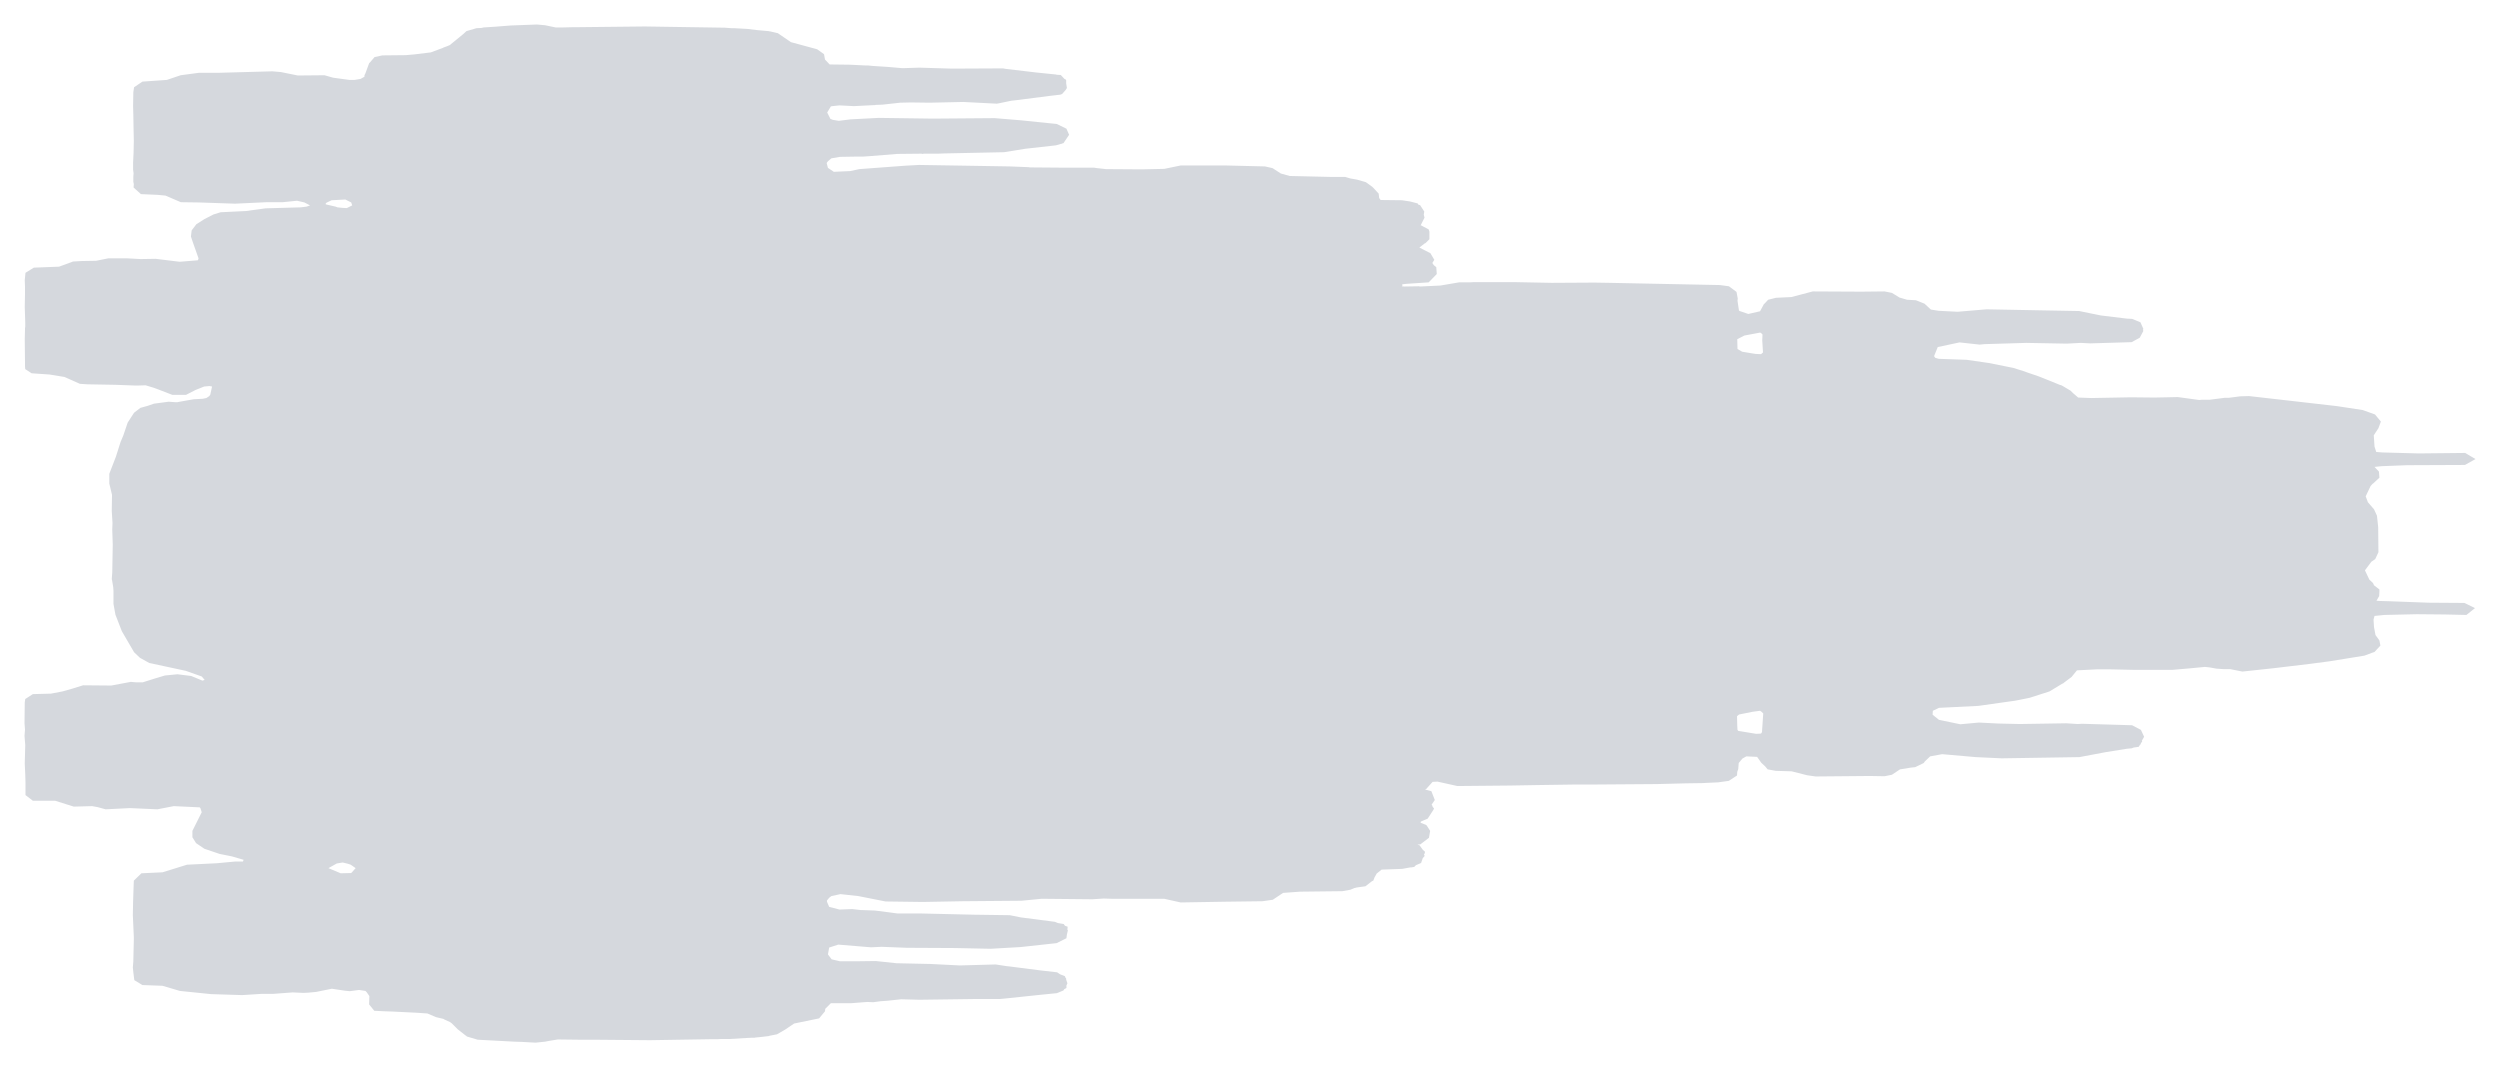
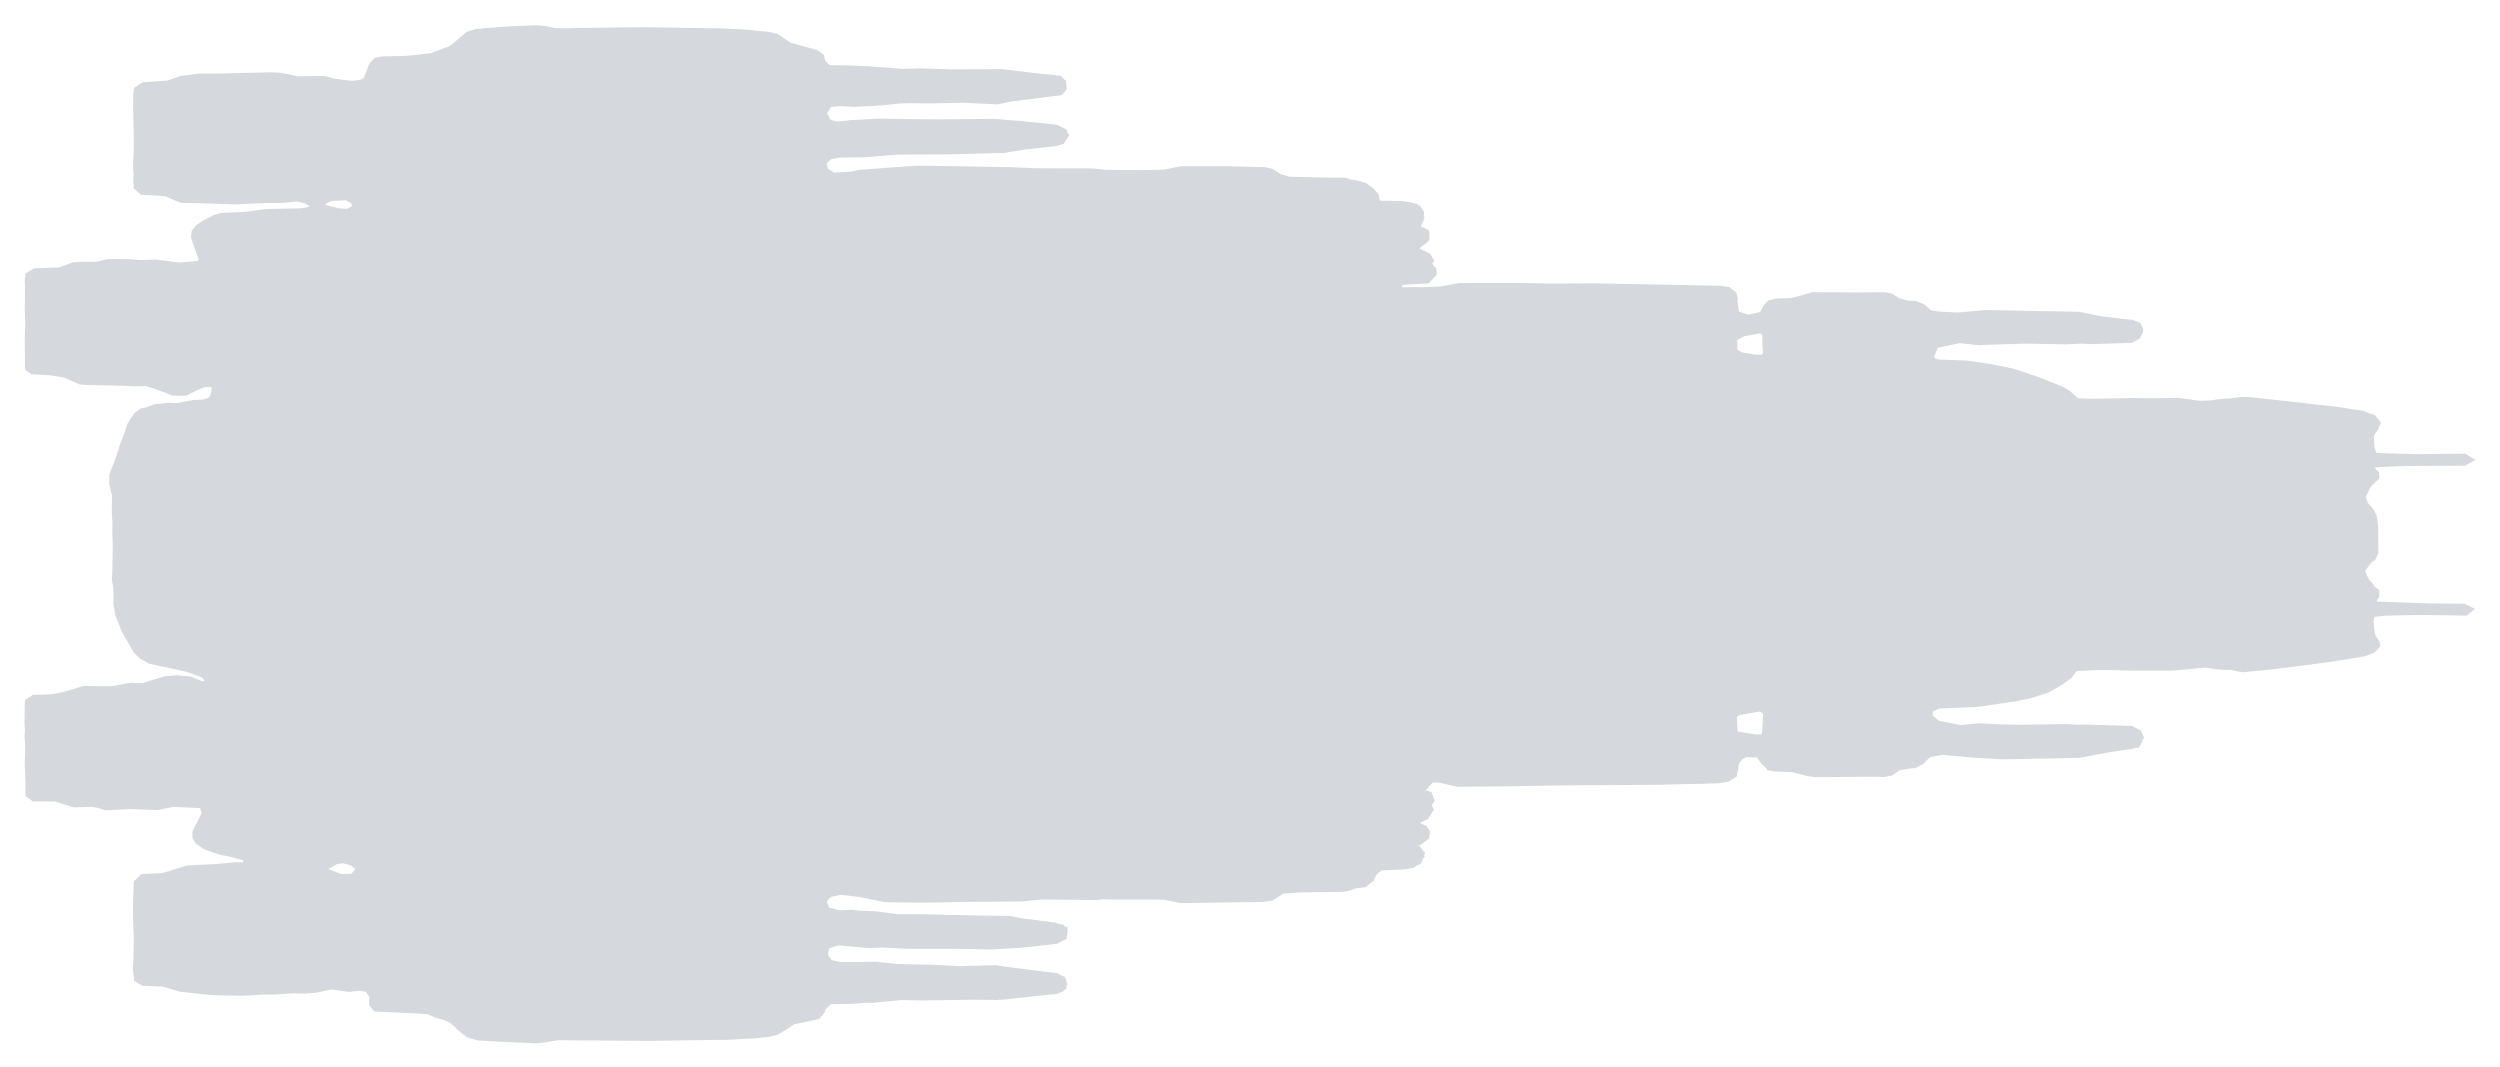
- <svg xmlns="http://www.w3.org/2000/svg" viewBox="0 0 1020 435" data-ship="apocalypse" data-aspect="2.4089" data-frame-ambiguous="false" data-adjustments="{&quot;stretch&quot;: 1.25}">
-   <path d="M132.4 30.7L135.9 31.7L142.5 32.6L144.7 32.6L147.1 32.2L147.1 32.2L148.7 31.3L148.7 30.7L149.1 29.9L150.6 25.8L151.1 25.3L152.8 23.3L156.0 22.6L165.6 22.5L169.0 22.2L175.6 21.4L175.7 21.4L180.8 19.5L180.9 19.4L181.2 19.3L182.3 18.9L183.5 18.4L189.0 13.9L190.2 12.8L190.2 12.8L190.3 12.7L194.4 11.5L196.5 11.4L197.3 11.2L202.0 10.9L208.4 10.4L219.1 10.0L222.4 10.3L226.7 11.2L229.7 11.2L233.6 11.1L235.0 11.1L263.1 10.8L295.7 11.3L298.4 11.5L299.5 11.5L301.3 11.6L304.9 11.8L309.1 12.3L313.6 12.7L314.0 12.8L314.2 12.8L317.1 13.5L317.3 13.5L322.7 17.2L333.4 20.1L336.2 22.1L336.6 24.3L338.5 26.3L338.7 26.3L346.8 26.4L352.9 26.7L354.1 26.7L356.0 26.9L362.2 27.3L368.0 27.8L368.8 27.8L375.1 27.6L388.4 28.0L409.2 27.9L410.3 28.1L423.0 29.6L430.9 30.4L431.1 30.5L431.1 30.5L432.8 30.6L434.3 32.2L434.9 32.5L435.0 32.8L435.0 34.0L435.3 35.9L434.8 36.7L433.3 38.4L432.8 38.5L432.8 38.6L428.5 39.1L414.4 40.9L412.6 41.1L407.8 42.1L406.7 42.3L393.0 41.6L379.3 41.9L371.6 41.8L367.3 41.9L360.0 42.7L357.3 42.8L356.9 42.9L356.3 42.9L348.4 43.3L342.5 43.0L339.6 43.3L339.0 43.4L337.5 45.9L338.8 48.5L339.8 48.9L342.2 49.3L347.0 48.7L358.5 48.1L380.6 48.4L405.8 48.2L416.7 49.1L431.2 50.6L435.1 52.5L436.2 55.0L433.9 58.4L433.2 58.6L433.2 58.7L432.9 58.7L430.8 59.3L418.3 60.7L409.6 62.1L385.3 62.6L382.7 62.7L376.9 62.7L376.4 62.8L375.9 62.7L366.1 62.8L354.9 63.7L352.0 63.9L348.8 63.9L342.7 64.0L339.2 64.6L337.9 65.7L337.4 66.3L337.3 66.6L337.8 68.5L340.2 70.1L346.9 69.8L350.6 69.0L369.4 67.6L375.0 67.3L393.9 67.6L411.9 67.9L419.6 68.2L420.2 68.3L432.7 68.4L445.3 68.4L446.3 68.4L447.6 68.6L449.5 68.8L450.4 68.9L451.2 69.0L465.8 69.1L475.0 68.9L481.8 67.5L499.6 67.5L516.1 67.9L519.2 68.6L522.6 70.8L526.2 71.8L543.6 72.2L548.9 72.2L549.9 72.5L550.9 72.8L553.7 73.3L557.2 74.3L557.8 74.7L560.0 76.3L560.0 76.4L560.1 76.4L562.5 79.0L562.7 80.8L563.3 81.6L572.0 81.7L575.3 82.2L578.4 83.0L578.7 83.5L579.4 83.7L581.1 86.3L580.9 87.6L581.2 88.8L579.7 91.8L579.5 91.8L582.9 93.6L583.2 94.5L583.2 97.6L581.6 99.2L581.3 99.3L579.1 101.0L583.6 103.3L585.2 106.0L584.4 107.3L585.0 108.2L586.0 109.0L586.2 111.8L582.9 115.2L573.9 115.8L572.1 116.0L572.2 116.6L571.9 116.8L571.9 116.8L572.9 116.9L579.0 116.8L579.3 116.9L587.7 116.5L595.3 115.2L599.7 115.2L601.4 115.1L617.6 115.1L633.1 115.4L650.5 115.3L656.7 115.4L701.7 116.3L705.4 116.8L708.5 119.1L709.0 121.8L708.9 122.7L709.5 126.7L709.8 126.9L713.3 128.1L718.1 127.0L719.5 124.4L719.5 124.4L719.5 124.3L719.6 124.2L720.2 123.6L721.4 122.3L724.6 121.5L730.9 121.2L739.6 118.9L759.4 119.0L768.9 118.9L771.9 119.5L775.0 121.4L778.1 122.3L781.7 122.5L785.2 123.9L787.8 126.3L790.3 126.7L790.9 126.8L798.7 127.2L810.5 126.2L831.6 126.6L848.3 126.9L857.1 128.7L867.8 130.0L869.9 130.1L873.3 131.5L874.5 134.2L874.3 134.6L874.5 135.0L873.5 136.9L873.4 137.1L873.4 137.1L873.0 137.8L869.7 139.6L852.8 140.1L849.0 139.9L843.2 140.2L826.7 139.9L809.9 140.4L809.7 140.4L807.7 140.6L799.5 139.7L790.6 141.6L789.1 145.3L789.6 146.0L791.0 146.4L802.4 146.8L811.4 148.1L821.4 150.1L824.6 151.1L825.0 151.2L827.5 152.1L828.4 152.4L831.9 153.6L840.6 157.1L840.9 157.1L841.0 157.2L841.6 157.5L844.8 159.4L845.8 160.4L847.9 162.2L853.2 162.4L858.6 162.3L869.4 162.1L879.0 162.2L884.1 162.1L888.5 162.0L897.3 163.2L898.3 163.1L901.3 163.1L901.5 163.1L905.4 162.6L907.7 162.3L909.4 162.3L914.0 161.7L917.6 161.6L934.3 163.5L953.5 165.7L964.0 167.3L969.0 169.1L971.4 172.0L970.4 174.7L968.5 177.6L968.8 182.2L969.5 184.4L972.0 184.6L986.8 185.0L1005.8 184.8L1010.0 187.3L1005.7 189.7L982.2 189.8L971.7 190.2L968.8 190.5L970.6 192.4L970.8 194.9L968.2 197.3L968.0 197.4L967.2 198.3L965.2 202.5L966.1 204.9L968.6 207.8L969.8 210.4L970.3 215.1L970.4 225.3L969.1 228.1L967.5 229.2L964.9 232.7L966.7 236.5L968.2 237.9L968.6 238.8L970.8 240.5L970.8 241.3L970.7 243.2L969.6 245.1L971.1 245.2L974.7 245.3L990.8 245.9L1005.5 246.0L1009.8 248.1L1006.3 250.9L997.3 250.7L986.0 250.6L972.8 250.9L968.8 251.3L968.4 252.8L968.6 255.9L969.2 259.1L970.8 261.3L971.2 263.4L968.8 266.0L967.9 266.3L964.7 267.5L950.5 269.8L942.1 270.9L927.9 272.6L914.9 274.0L910.9 273.2L909.9 273.0L907.1 273.0L904.3 272.8L901.5 272.3L899.6 272.1L893.3 272.7L886.4 273.3L879.2 273.3L870.4 273.3L861.4 273.1L855.4 273.1L847.4 273.5L845.2 276.2L842.0 278.6L841.9 278.7L841.8 278.8L841.3 279.0L836.2 282.1L828.1 284.7L822.1 285.9L819.9 286.2L807.2 288.0L791.1 288.8L788.6 290.0L788.5 291.6L791.1 293.7L799.8 295.5L807.4 294.8L815.3 295.2L824.1 295.4L843.0 295.1L847.7 295.4L849.5 295.3L869.9 295.9L873.5 297.8L874.8 300.6L873.9 302.2L874.0 302.7L873.6 303.0L873.3 303.8L873.1 303.9L872.6 304.7L870.5 305.0L869.8 305.3L867.7 305.5L859.0 306.9L848.4 308.9L816.7 309.4L806.1 308.9L792.4 307.7L787.5 308.6L785.3 310.7L784.9 311.3L781.4 313.0L779.5 313.2L777.8 313.5L775.2 313.9L771.9 316.1L768.9 316.7L762.8 316.6L740.8 316.8L737.3 316.3L731.0 314.7L724.5 314.5L721.2 313.9L720.2 312.7L718.6 311.2L716.9 308.8L712.5 308.6L710.9 309.5L709.4 311.3L709.2 313.8L708.8 314.9L708.7 316.4L705.5 318.5L705.4 318.5L705.4 318.6L705.3 318.6L701.0 319.2L696.5 319.4L696.5 319.4L694.8 319.5L688.0 319.6L676.0 319.9L648.5 320.1L641.7 320.1L627.7 320.3L616.1 320.5L594.6 320.7L586.5 318.9L584.5 319.0L581.8 322.0L581.3 322.1L584.0 322.8L585.4 326.4L584.1 328.3L584.5 328.9L584.4 329.0L585.1 329.9L584.9 330.2L584.9 330.3L582.5 334.0L579.7 335.2L579.6 335.7L579.6 335.7L581.7 336.5L582.1 336.8L583.5 339.0L583.0 341.9L582.9 341.9L579.5 344.5L578.3 344.6L579.2 344.9L580.5 346.7L581.4 347.5L581.3 347.8L581.4 347.9L581.0 348.7L581.0 348.8L581.3 349.2L580.5 350.1L579.8 352.1L577.7 353.0L577.0 353.7L575.8 353.9L575.7 353.9L575.4 353.9L572.1 354.5L563.7 354.8L561.7 356.4L560.8 358.0L560.3 359.3L559.8 359.5L557.1 361.6L553.5 362.1L552.8 362.3L552.6 362.3L551.0 363.0L547.7 363.6L530.4 363.8L523.5 364.3L519.3 367.1L515.1 367.7L499.7 367.9L481.7 368.2L475.0 366.7L468.6 366.7L453.5 366.7L450.3 366.6L447.2 366.8L445.7 366.9L425.0 366.7L416.8 367.5L392.8 367.7L376.5 368.0L361.3 367.8L350.2 365.6L342.9 364.8L339.2 365.6L338.3 366.3L337.4 367.4L337.4 367.9L338.3 370.0L338.3 370.0L342.5 371.1L347.7 370.9L351.2 371.3L351.6 371.3L357.0 371.5L366.2 372.7L370.1 372.7L375.8 372.7L397.6 373.2L397.9 373.2L412.0 373.4L416.5 374.3L430.4 376.1L431.6 376.6L434.0 377.0L434.5 377.7L435.6 378.1L435.5 379.3L435.7 379.6L435.3 381.3L435.1 382.8L431.1 384.8L416.4 386.4L404.2 387.1L389.6 386.8L370.0 386.7L359.7 386.3L355.4 386.5L352.9 386.3L342.0 385.4L338.3 386.6L337.8 389.4L339.3 391.4L342.7 392.2L348.9 392.2L349.5 392.2L357.3 392.1L365.8 393.0L379.6 393.3L391.6 393.9L406.2 393.5L410.8 394.2L411.8 394.3L424.3 395.9L431.3 396.7L432.5 397.5L434.5 398.3L434.6 398.6L434.7 398.9L434.9 399.1L435.0 399.3L435.0 399.7L435.5 401.2L435.1 402.1L435.1 403.1L434.2 403.6L433.9 404.1L431.5 405.1L431.4 405.1L431.3 405.2L424.3 405.9L410.0 407.4L407.9 407.6L407.5 407.6L406.9 407.6L397.3 407.6L375.1 407.9L367.7 407.7L362.1 408.3L359.3 408.5L356.3 408.9L353.8 408.8L353.8 408.8L347.3 409.3L339.0 409.3L336.7 411.6L336.6 412.6L334.2 415.5L324.0 417.6L320.3 420.1L317.0 422.0L313.9 422.6L313.8 422.7L310.4 423.1L308.3 423.3L307.8 423.4L307.6 423.4L306.7 423.4L304.5 423.5L297.9 423.9L294.3 423.9L292.7 424.0L289.7 424.0L265.2 424.4L241.9 424.2L240.7 424.2L235.9 424.2L227.6 424.1L223.9 424.7L222.4 425.0L218.5 425.4L213.0 425.1L209.9 425.0L200.5 424.5L194.9 424.2L190.5 422.9L190.2 422.6L190.0 422.5L186.8 420.0L184.3 417.5L183.6 417.0L181.2 415.9L180.9 415.7L177.9 415.0L174.4 413.5L170.1 413.2L159.9 412.7L156.8 412.6L152.7 412.4L150.6 409.8L150.7 406.4L149.6 404.8L149.1 404.3L146.5 403.9L142.7 404.4L140.7 404.2L135.4 403.4L129.0 404.7L125.8 405.0L123.8 405.1L119.4 404.9L111.4 405.5L106.7 405.5L98.8 406.0L86.1 405.6L73.4 404.3L66.3 402.2L58.1 401.9L54.8 399.9L54.4 396.7L54.2 394.7L54.4 392.2L54.4 391.9L54.6 383.4L54.6 382.3L54.2 373.4L54.3 368.0L54.5 362.0L54.6 359.3L57.7 356.3L66.3 355.9L76.3 352.8L88.5 352.2L96.0 351.5L99.1 351.5L99.4 350.8L94.6 349.4L89.6 348.4L83.4 346.3L80.0 344.0L78.5 341.6L78.5 339.0L80.6 334.8L82.3 331.4L81.8 329.8L81.5 329.4L70.9 328.9L64.2 330.2L53.0 329.7L43.1 330.2L39.8 329.3L37.6 328.9L30.1 329.1L22.5 326.7L13.4 326.7L10.4 324.4L10.4 323.8L10.4 320.9L10.4 319.2L10.3 315.9L10.1 311.5L10.3 304.0L10.0 300.2L10.2 297.7L10.0 295.1L10.1 286.6L10.3 285.2L13.4 283.2L20.8 283.0L25.5 282.1L29.4 281.0L33.9 279.6L45.4 279.7L53.4 278.2L54.4 278.3L55.7 278.4L58.2 278.4L63.6 276.7L67.3 275.6L72.4 275.1L78.0 275.8L82.6 277.7L83.5 277.4L82.3 276.0L75.8 273.7L60.9 270.5L57.3 268.5L57.0 268.3L54.7 266.1L50.1 258.2L49.7 257.5L47.1 250.8L46.3 246.4L46.3 241.1L46.2 239.6L45.7 236.6L45.6 236.3L45.8 233.6L46.0 222.2L45.8 216.1L45.9 213.4L45.6 208.5L45.7 201.9L44.6 197.3L44.6 193.3L47.3 186.3L49.2 180.3L50.3 177.7L52.1 172.4L54.7 168.4L57.3 166.4L60.2 165.6L62.8 164.7L68.8 163.9L71.6 164.1L72.4 164.1L72.8 164.0L73.9 163.8L79.0 162.9L82.7 162.7L84.2 162.4L85.4 161.6L85.8 161.0L86.5 157.8L86.5 157.7L85.5 157.5L83.3 157.7L79.8 159.1L75.9 161.1L70.3 161.1L64.6 158.9L62.7 158.2L59.4 157.2L56.3 157.3L55.2 157.3L47.0 157.0L35.7 156.8L32.6 156.6L26.3 153.8L20.2 152.8L12.9 152.3L10.3 150.6L10.2 149.5L10.2 148.0L10.1 138.4L10.2 134.6L10.2 134.0L10.3 133.2L10.3 133.0L10.3 131.6L10.1 125.2L10.2 120.1L10.2 116.9L10.1 114.3L10.4 111.3L13.8 109.2L24.1 108.8L29.8 106.7L33.3 106.5L39.2 106.4L44.2 105.4L51.8 105.4L57.4 105.7L63.5 105.6L73.3 106.8L80.7 106.2L80.9 105.8L81.0 105.4L78.7 98.9L77.9 96.5L78.2 94.0L80.1 91.5L83.4 89.4L87.1 87.5L90.0 86.6L100.3 86.1L108.4 85.0L122.7 84.6L125.1 84.3L126.5 83.8L124.2 82.6L121.2 81.9L115.3 82.5L108.7 82.5L95.9 83.1L81.1 82.6L73.8 82.5L67.5 79.8L64.3 79.5L57.5 79.2L54.5 76.5L54.6 75.1L54.4 74.2L54.4 72.1L54.5 70.7L54.3 69.2L54.3 66.4L54.5 62.3L54.6 57.4L54.5 52.8L54.4 46.9L54.3 43.2L54.4 37.6L54.7 35.6L58.1 33.3L68.1 32.6L73.7 30.7L81.2 29.7L89.3 29.7L111.1 29.1L114.6 29.4L121.5 30.8L132.4 30.7ZM137.4 352.3L134.0 354.2L139.0 356.3L143.2 356.2L143.4 356.1L145.1 354.2L143.1 352.8L141.9 352.4L139.8 351.9L137.4 352.3ZM718.7 290.4L718.1 290.0L715.1 290.4L709.6 291.5L709.6 291.5L709.3 291.7L708.7 292.2L708.8 296.1L708.9 297.8L709.2 298.2L716.5 299.4L718.5 299.3L718.9 298.7L718.9 298.5L719.4 291.1L718.7 290.4ZM718.9 136.2L718.2 135.7L718.1 135.7L711.7 136.9L708.8 138.4L708.9 142.4L708.9 142.4L710.8 143.5L715.0 144.2L716.3 144.4L718.5 144.5L719.3 143.8L719.0 138.9L719.1 136.5L718.9 136.2ZM143.7 83.8L143.3 82.6L140.9 81.4L135.3 81.7L133.2 82.7L132.8 83.2L133.0 83.4L136.9 84.3L137.7 84.6L139.6 84.8L141.5 84.9L143.7 83.8Z" fill-rule="evenodd" fill="#d5d8dd" />
+ <svg xmlns="http://www.w3.org/2000/svg" viewBox="-510 -218 1020 435" data-ship="apocalypse" data-art-stem="apocalypse" data-kb-match="none" data-aspect="2.4089" data-frame-ambiguous="false" data-adjustments="{&quot;stretch&quot;: 1.25}">
+   <path d="M-377.6 -187.0L-374.1 -186.0L-367.5 -185.1L-365.3 -185.1L-362.9 -185.5L-362.9 -185.5L-361.3 -186.4L-361.3 -187.0L-360.9 -187.8L-359.4 -191.9L-358.9 -192.4L-357.2 -194.4L-354.0 -195.0L-344.4 -195.2L-341.0 -195.5L-334.4 -196.3L-334.3 -196.3L-329.2 -198.2L-329.1 -198.3L-328.8 -198.4L-327.7 -198.7L-326.5 -199.2L-321.0 -203.8L-319.8 -204.9L-319.8 -204.9L-319.7 -205.0L-315.6 -206.2L-313.5 -206.3L-312.7 -206.5L-308.0 -206.8L-301.6 -207.3L-290.9 -207.7L-287.6 -207.4L-283.3 -206.5L-280.3 -206.5L-276.4 -206.5L-275.0 -206.6L-246.9 -206.9L-214.3 -206.4L-211.6 -206.2L-210.5 -206.2L-208.7 -206.1L-205.1 -205.9L-200.9 -205.4L-196.4 -205.0L-196.0 -204.9L-195.8 -204.9L-192.9 -204.2L-192.7 -204.1L-187.3 -200.5L-176.6 -197.6L-173.8 -195.6L-173.4 -193.4L-171.5 -191.4L-171.3 -191.4L-163.2 -191.3L-157.1 -191.0L-155.9 -191.0L-154.0 -190.8L-147.8 -190.4L-142.0 -189.9L-141.2 -189.9L-134.9 -190.1L-121.6 -189.7L-100.8 -189.8L-99.7 -189.6L-87.0 -188.1L-79.1 -187.3L-78.9 -187.2L-78.9 -187.2L-77.2 -187.1L-75.7 -185.5L-75.1 -185.2L-75.0 -184.9L-75.0 -183.7L-74.7 -181.8L-75.2 -181.0L-76.7 -179.3L-77.2 -179.2L-77.2 -179.1L-81.5 -178.6L-95.6 -176.8L-97.4 -176.6L-102.2 -175.6L-103.3 -175.4L-117.0 -176.1L-130.7 -175.8L-138.4 -175.9L-142.7 -175.8L-150.0 -175.0L-152.7 -174.9L-153.1 -174.8L-153.7 -174.8L-161.6 -174.4L-167.5 -174.7L-170.4 -174.4L-171.0 -174.3L-172.5 -171.8L-171.2 -169.2L-170.2 -168.8L-167.8 -168.4L-163.0 -169.0L-151.5 -169.6L-129.4 -169.3L-104.2 -169.5L-93.3 -168.6L-78.8 -167.1L-74.9 -165.2L-73.8 -162.7L-76.1 -159.3L-76.8 -159.1L-76.8 -159.0L-77.1 -159.0L-79.2 -158.4L-91.7 -157.0L-100.4 -155.6L-124.7 -155.0L-127.3 -155.0L-133.1 -155.0L-133.6 -154.9L-134.1 -155.0L-143.9 -154.9L-155.1 -154.0L-158.0 -153.8L-161.2 -153.8L-167.3 -153.7L-170.8 -153.1L-172.1 -152.0L-172.6 -151.4L-172.7 -151.1L-172.2 -149.2L-169.8 -147.6L-163.1 -147.9L-159.4 -148.7L-140.6 -150.1L-135.0 -150.4L-116.1 -150.1L-98.1 -149.8L-90.4 -149.5L-89.8 -149.4L-77.3 -149.3L-64.7 -149.3L-63.7 -149.2L-62.4 -149.1L-60.5 -148.9L-59.6 -148.8L-58.8 -148.7L-44.2 -148.6L-35.0 -148.8L-28.2 -150.2L-10.4 -150.2L6.1 -149.8L9.2 -149.1L12.6 -146.9L16.2 -145.9L33.6 -145.5L38.9 -145.5L39.9 -145.2L40.9 -144.8L43.7 -144.4L47.2 -143.4L47.8 -143.0L50.0 -141.4L50.0 -141.3L50.1 -141.3L52.5 -138.7L52.7 -136.9L53.3 -136.1L62.0 -136.0L65.3 -135.5L68.4 -134.7L68.7 -134.2L69.4 -134.0L71.1 -131.4L70.9 -130.1L71.2 -128.9L69.7 -125.9L69.5 -125.8L72.9 -124.1L73.2 -123.2L73.2 -120.1L71.6 -118.5L71.3 -118.4L69.1 -116.7L73.6 -114.4L75.2 -111.7L74.4 -110.4L75.0 -109.4L76.0 -108.7L76.2 -105.9L72.9 -102.4L63.9 -101.9L62.1 -101.7L62.2 -101.1L61.9 -100.9L61.9 -100.9L62.9 -100.8L69.0 -100.9L69.3 -100.8L77.7 -101.1L85.3 -102.5L89.7 -102.5L91.4 -102.6L107.6 -102.6L123.1 -102.3L140.5 -102.4L146.7 -102.3L191.7 -101.4L195.4 -100.9L198.5 -98.6L199.0 -95.9L198.9 -95.0L199.5 -91.0L199.8 -90.8L203.3 -89.6L208.1 -90.7L209.5 -93.3L209.5 -93.3L209.5 -93.4L209.6 -93.5L210.2 -94.1L211.4 -95.4L214.6 -96.2L220.9 -96.4L229.6 -98.8L249.4 -98.7L258.9 -98.8L261.9 -98.2L265.0 -96.3L268.1 -95.4L271.7 -95.2L275.2 -93.8L277.8 -91.4L280.3 -91.0L280.9 -90.9L288.7 -90.5L300.5 -91.5L321.6 -91.1L338.3 -90.8L347.1 -89.0L357.8 -87.7L359.9 -87.6L363.3 -86.2L364.5 -83.5L364.3 -83.1L364.5 -82.7L363.5 -80.8L363.4 -80.6L363.4 -80.6L363.0 -79.9L359.7 -78.1L342.8 -77.6L339.0 -77.8L333.2 -77.5L316.7 -77.8L299.9 -77.3L299.7 -77.3L297.7 -77.1L289.5 -78.0L280.6 -76.1L279.1 -72.4L279.6 -71.7L281.0 -71.3L292.4 -70.9L301.4 -69.6L311.4 -67.6L314.6 -66.6L315.0 -66.5L317.5 -65.6L318.4 -65.3L321.9 -64.1L330.6 -60.6L330.9 -60.6L331.0 -60.5L331.6 -60.2L334.8 -58.3L335.8 -57.3L337.9 -55.5L343.2 -55.3L348.6 -55.4L359.4 -55.6L369.0 -55.5L374.1 -55.6L378.5 -55.7L387.3 -54.5L388.3 -54.5L391.3 -54.6L391.5 -54.6L395.4 -55.1L397.7 -55.4L399.4 -55.4L404.0 -56.0L407.6 -56.0L424.3 -54.2L443.5 -52.0L454.0 -50.4L459.0 -48.6L461.4 -45.7L460.4 -43.0L458.5 -40.1L458.8 -35.5L459.5 -33.3L462.0 -33.1L476.8 -32.7L495.8 -32.9L500.0 -30.4L495.7 -28.0L472.2 -27.9L461.7 -27.5L458.8 -27.2L460.6 -25.3L460.8 -22.8L458.2 -20.4L458.0 -20.2L457.2 -19.3L455.2 -15.2L456.1 -12.8L458.6 -9.9L459.8 -7.3L460.3 -2.6L460.4 7.6L459.1 10.4L457.5 11.5L454.9 15.0L456.7 18.8L458.2 20.2L458.6 21.1L460.8 22.8L460.8 23.6L460.7 25.5L459.6 27.4L461.1 27.5L464.7 27.6L480.8 28.2L495.5 28.3L499.8 30.4L496.3 33.2L487.3 33.0L476.0 32.9L462.8 33.2L458.8 33.7L458.4 35.1L458.6 38.2L459.2 41.4L460.8 43.6L461.2 45.7L458.8 48.3L457.9 48.6L454.7 49.8L440.5 52.1L432.1 53.2L417.9 55.0L404.9 56.3L400.9 55.5L399.9 55.3L397.1 55.3L394.3 55.1L391.5 54.6L389.6 54.4L383.3 55.0L376.4 55.6L369.2 55.6L360.4 55.6L351.4 55.4L345.4 55.4L337.4 55.8L335.2 58.5L332.0 60.9L331.9 61.0L331.8 61.1L331.3 61.3L326.2 64.4L318.1 67.0L312.1 68.2L309.9 68.5L297.2 70.4L281.1 71.1L278.6 72.3L278.5 73.9L281.1 76.1L289.8 77.8L297.4 77.1L305.3 77.5L314.1 77.7L333.0 77.4L337.7 77.7L339.5 77.6L359.9 78.2L363.5 80.1L364.8 82.9L363.9 84.5L364.0 85.0L363.6 85.3L363.3 86.1L363.1 86.2L362.6 87.0L360.5 87.3L359.8 87.6L357.7 87.8L349.0 89.2L338.4 91.2L306.7 91.8L296.1 91.2L282.4 90.0L277.5 90.9L275.3 93.0L274.9 93.6L271.4 95.4L269.5 95.5L267.8 95.8L265.2 96.2L261.9 98.4L258.9 99.0L252.8 98.9L230.8 99.1L227.3 98.6L221.0 97.0L214.5 96.8L211.2 96.3L210.2 95.0L208.6 93.5L206.9 91.1L202.5 90.9L200.9 91.8L199.4 93.6L199.2 96.1L198.8 97.2L198.7 98.7L195.5 100.8L195.4 100.9L195.4 100.9L195.3 100.9L191.0 101.6L186.5 101.7L186.5 101.7L184.8 101.8L178.0 101.9L166.0 102.2L138.5 102.4L131.7 102.4L117.7 102.6L106.1 102.8L84.6 103.0L76.5 101.2L74.5 101.3L71.8 104.3L71.3 104.4L74.0 105.1L75.4 108.7L74.1 110.6L74.5 111.2L74.4 111.3L75.1 112.2L74.9 112.5L74.9 112.6L72.5 116.3L69.7 117.5L69.6 118.0L69.6 118.0L71.7 118.8L72.1 119.1L73.5 121.3L73.0 124.2L72.9 124.2L69.5 126.8L68.3 126.9L69.2 127.2L70.5 129.0L71.4 129.8L71.3 130.1L71.4 130.2L71.0 131.0L71.0 131.1L71.3 131.5L70.5 132.4L69.8 134.4L67.7 135.3L67.0 136.0L65.8 136.2L65.7 136.2L65.4 136.3L62.1 136.8L53.7 137.1L51.7 138.7L50.8 140.3L50.3 141.6L49.8 141.8L47.1 144.0L43.5 144.4L42.8 144.6L42.6 144.6L41.0 145.3L37.7 145.9L20.4 146.1L13.5 146.6L9.3 149.4L5.1 150.0L-10.3 150.2L-28.3 150.5L-35.0 149.1L-41.4 149.0L-56.5 149.0L-59.7 148.9L-62.8 149.2L-64.3 149.2L-85.0 149.0L-93.2 149.8L-117.2 150.0L-133.5 150.3L-148.7 150.1L-159.8 147.9L-167.1 147.1L-170.8 147.9L-171.7 148.6L-172.6 149.7L-172.6 150.2L-171.7 152.3L-171.7 152.3L-167.5 153.4L-162.3 153.2L-158.8 153.6L-158.4 153.6L-153.0 153.8L-143.8 155.0L-139.9 155.0L-134.2 155.0L-112.4 155.5L-112.1 155.5L-98.0 155.7L-93.5 156.6L-79.6 158.4L-78.4 158.9L-76.0 159.3L-75.5 160.0L-74.4 160.4L-74.5 161.6L-74.3 161.9L-74.7 163.7L-74.9 165.1L-78.9 167.1L-93.6 168.7L-105.8 169.4L-120.4 169.1L-140.0 169.1L-150.3 168.6L-154.6 168.8L-157.1 168.7L-168.0 167.7L-171.7 168.9L-172.2 171.7L-170.7 173.7L-167.3 174.5L-161.1 174.5L-160.5 174.5L-152.7 174.4L-144.2 175.3L-130.4 175.6L-118.4 176.2L-103.8 175.8L-99.2 176.5L-98.2 176.6L-85.7 178.2L-78.7 179.0L-77.5 179.8L-75.5 180.6L-75.4 180.9L-75.3 181.3L-75.1 181.4L-75.0 181.6L-75.0 182.0L-74.5 183.6L-74.9 184.4L-74.9 185.4L-75.8 185.9L-76.1 186.4L-78.5 187.4L-78.6 187.4L-78.7 187.5L-85.7 188.2L-100.0 189.8L-102.1 189.9L-102.5 189.9L-103.1 190.0L-112.7 189.9L-134.9 190.2L-142.3 190.0L-147.9 190.6L-150.7 190.8L-153.7 191.2L-156.2 191.1L-156.2 191.1L-162.7 191.6L-171.0 191.7L-173.3 193.9L-173.4 194.9L-175.8 197.8L-186.0 199.9L-189.7 202.4L-193.0 204.3L-196.1 205.0L-196.2 205.0L-199.6 205.4L-201.7 205.6L-202.2 205.7L-202.4 205.7L-203.3 205.7L-205.5 205.8L-212.1 206.2L-215.7 206.3L-217.3 206.3L-220.3 206.3L-244.8 206.7L-268.1 206.5L-269.3 206.5L-274.1 206.5L-282.4 206.4L-286.1 207.0L-287.6 207.3L-291.5 207.7L-297.0 207.4L-300.1 207.3L-309.5 206.8L-315.1 206.5L-319.5 205.2L-319.8 204.9L-320.0 204.8L-323.2 202.3L-325.7 199.8L-326.4 199.3L-328.8 198.2L-329.1 198.1L-332.1 197.3L-335.6 195.8L-339.9 195.5L-350.1 195.0L-353.2 194.9L-357.3 194.7L-359.4 192.1L-359.3 188.7L-360.4 187.1L-360.9 186.6L-363.5 186.2L-367.3 186.7L-369.3 186.5L-374.6 185.7L-381.0 187.0L-384.2 187.3L-386.2 187.4L-390.6 187.3L-398.6 187.8L-403.3 187.8L-411.2 188.3L-423.9 188.0L-436.6 186.6L-443.7 184.5L-451.9 184.2L-455.2 182.2L-455.6 179.0L-455.8 177.0L-455.6 174.5L-455.6 174.2L-455.4 165.7L-455.4 164.7L-455.8 155.7L-455.7 150.3L-455.5 144.3L-455.4 141.6L-452.3 138.6L-443.7 138.2L-433.7 135.1L-421.5 134.5L-414.0 133.8L-410.9 133.8L-410.6 133.1L-415.4 131.7L-420.4 130.7L-426.6 128.6L-430.0 126.3L-431.5 123.9L-431.5 121.3L-429.4 117.1L-427.7 113.7L-428.2 112.1L-428.5 111.7L-439.1 111.2L-445.8 112.5L-457.0 112.1L-466.9 112.6L-470.2 111.6L-472.4 111.2L-479.9 111.4L-487.5 109.0L-496.6 109.0L-499.6 106.7L-499.6 106.1L-499.6 103.2L-499.6 101.5L-499.7 98.2L-499.9 93.8L-499.7 86.3L-500.0 82.5L-499.8 80.0L-500.0 77.4L-499.9 68.9L-499.7 67.5L-496.6 65.5L-489.2 65.3L-484.5 64.4L-480.6 63.3L-476.1 61.9L-464.6 62.0L-456.6 60.5L-455.6 60.6L-454.3 60.7L-451.8 60.7L-446.4 59.0L-442.7 57.9L-437.6 57.5L-432.0 58.1L-427.4 60.0L-426.5 59.7L-427.7 58.3L-434.2 56.0L-449.1 52.8L-452.7 50.8L-453.0 50.6L-455.3 48.4L-459.9 40.5L-460.3 39.8L-462.9 33.1L-463.7 28.7L-463.7 23.4L-463.8 21.9L-464.3 18.9L-464.4 18.6L-464.2 15.9L-464.0 4.5L-464.2 -1.6L-464.1 -4.3L-464.4 -9.2L-464.3 -15.8L-465.4 -20.4L-465.4 -24.4L-462.7 -31.4L-460.8 -37.4L-459.7 -40.0L-457.9 -45.3L-455.3 -49.3L-452.7 -51.3L-449.8 -52.0L-447.2 -53.0L-441.2 -53.7L-438.4 -53.6L-437.6 -53.6L-437.2 -53.6L-436.1 -53.9L-431.0 -54.8L-427.3 -55.0L-425.8 -55.3L-424.6 -56.0L-424.2 -56.7L-423.5 -59.9L-423.5 -59.9L-424.5 -60.2L-426.7 -60.0L-430.2 -58.5L-434.1 -56.5L-439.7 -56.6L-445.4 -58.8L-447.3 -59.5L-450.6 -60.5L-453.7 -60.4L-454.8 -60.4L-463.0 -60.7L-474.3 -60.9L-477.4 -61.1L-483.7 -63.9L-489.8 -64.9L-497.1 -65.3L-499.7 -67.1L-499.8 -68.2L-499.8 -69.7L-499.9 -79.3L-499.8 -83.1L-499.8 -83.6L-499.7 -84.5L-499.7 -84.7L-499.7 -86.1L-499.9 -92.5L-499.8 -97.6L-499.8 -100.8L-499.9 -103.4L-499.6 -106.4L-496.2 -108.5L-485.9 -108.9L-480.2 -111.0L-476.7 -111.2L-470.8 -111.2L-465.8 -112.3L-458.2 -112.3L-452.6 -111.9L-446.5 -112.1L-436.7 -110.9L-429.3 -111.5L-429.1 -111.9L-429.0 -112.3L-431.3 -118.8L-432.1 -121.2L-431.8 -123.7L-429.9 -126.2L-426.6 -128.3L-422.9 -130.2L-420.0 -131.1L-409.7 -131.6L-401.6 -132.7L-387.3 -133.0L-384.9 -133.4L-383.5 -133.9L-385.8 -135.1L-388.8 -135.8L-394.7 -135.2L-401.3 -135.2L-414.1 -134.6L-428.9 -135.1L-436.2 -135.2L-442.5 -137.9L-445.7 -138.2L-452.5 -138.5L-455.5 -141.2L-455.4 -142.6L-455.6 -143.5L-455.6 -145.6L-455.5 -147.0L-455.7 -148.5L-455.7 -151.3L-455.5 -155.4L-455.4 -160.3L-455.5 -164.9L-455.6 -170.8L-455.7 -174.5L-455.6 -180.0L-455.3 -182.1L-451.9 -184.4L-441.9 -185.1L-436.3 -187.0L-428.8 -188.0L-420.7 -188.0L-398.9 -188.5L-395.4 -188.3L-388.5 -186.9L-377.6 -187.0ZM-372.6 134.6L-376.0 136.5L-371.0 138.6L-366.8 138.5L-366.6 138.4L-364.9 136.6L-366.9 135.1L-368.1 134.7L-370.2 134.2L-372.6 134.6ZM208.7 72.7L208.1 72.3L205.1 72.8L199.6 73.8L199.6 73.8L199.3 74.0L198.7 74.5L198.8 78.4L198.9 80.1L199.2 80.5L206.5 81.7L208.5 81.6L208.9 81.0L208.9 80.8L209.4 73.4L208.7 72.7ZM208.9 -81.5L208.2 -82.0L208.1 -82.0L201.7 -80.8L198.8 -79.3L198.9 -75.3L198.9 -75.3L200.8 -74.2L205.0 -73.5L206.3 -73.3L208.5 -73.2L209.3 -73.9L209.0 -78.8L209.1 -81.2L208.9 -81.5ZM-366.3 -133.9L-366.7 -135.1L-369.1 -136.3L-374.7 -136.0L-376.8 -135.0L-377.2 -134.5L-377.0 -134.3L-373.1 -133.4L-372.3 -133.1L-370.4 -132.9L-368.5 -132.8L-366.3 -133.9Z" fill-rule="evenodd" fill="#d5d8dd" />
</svg>
